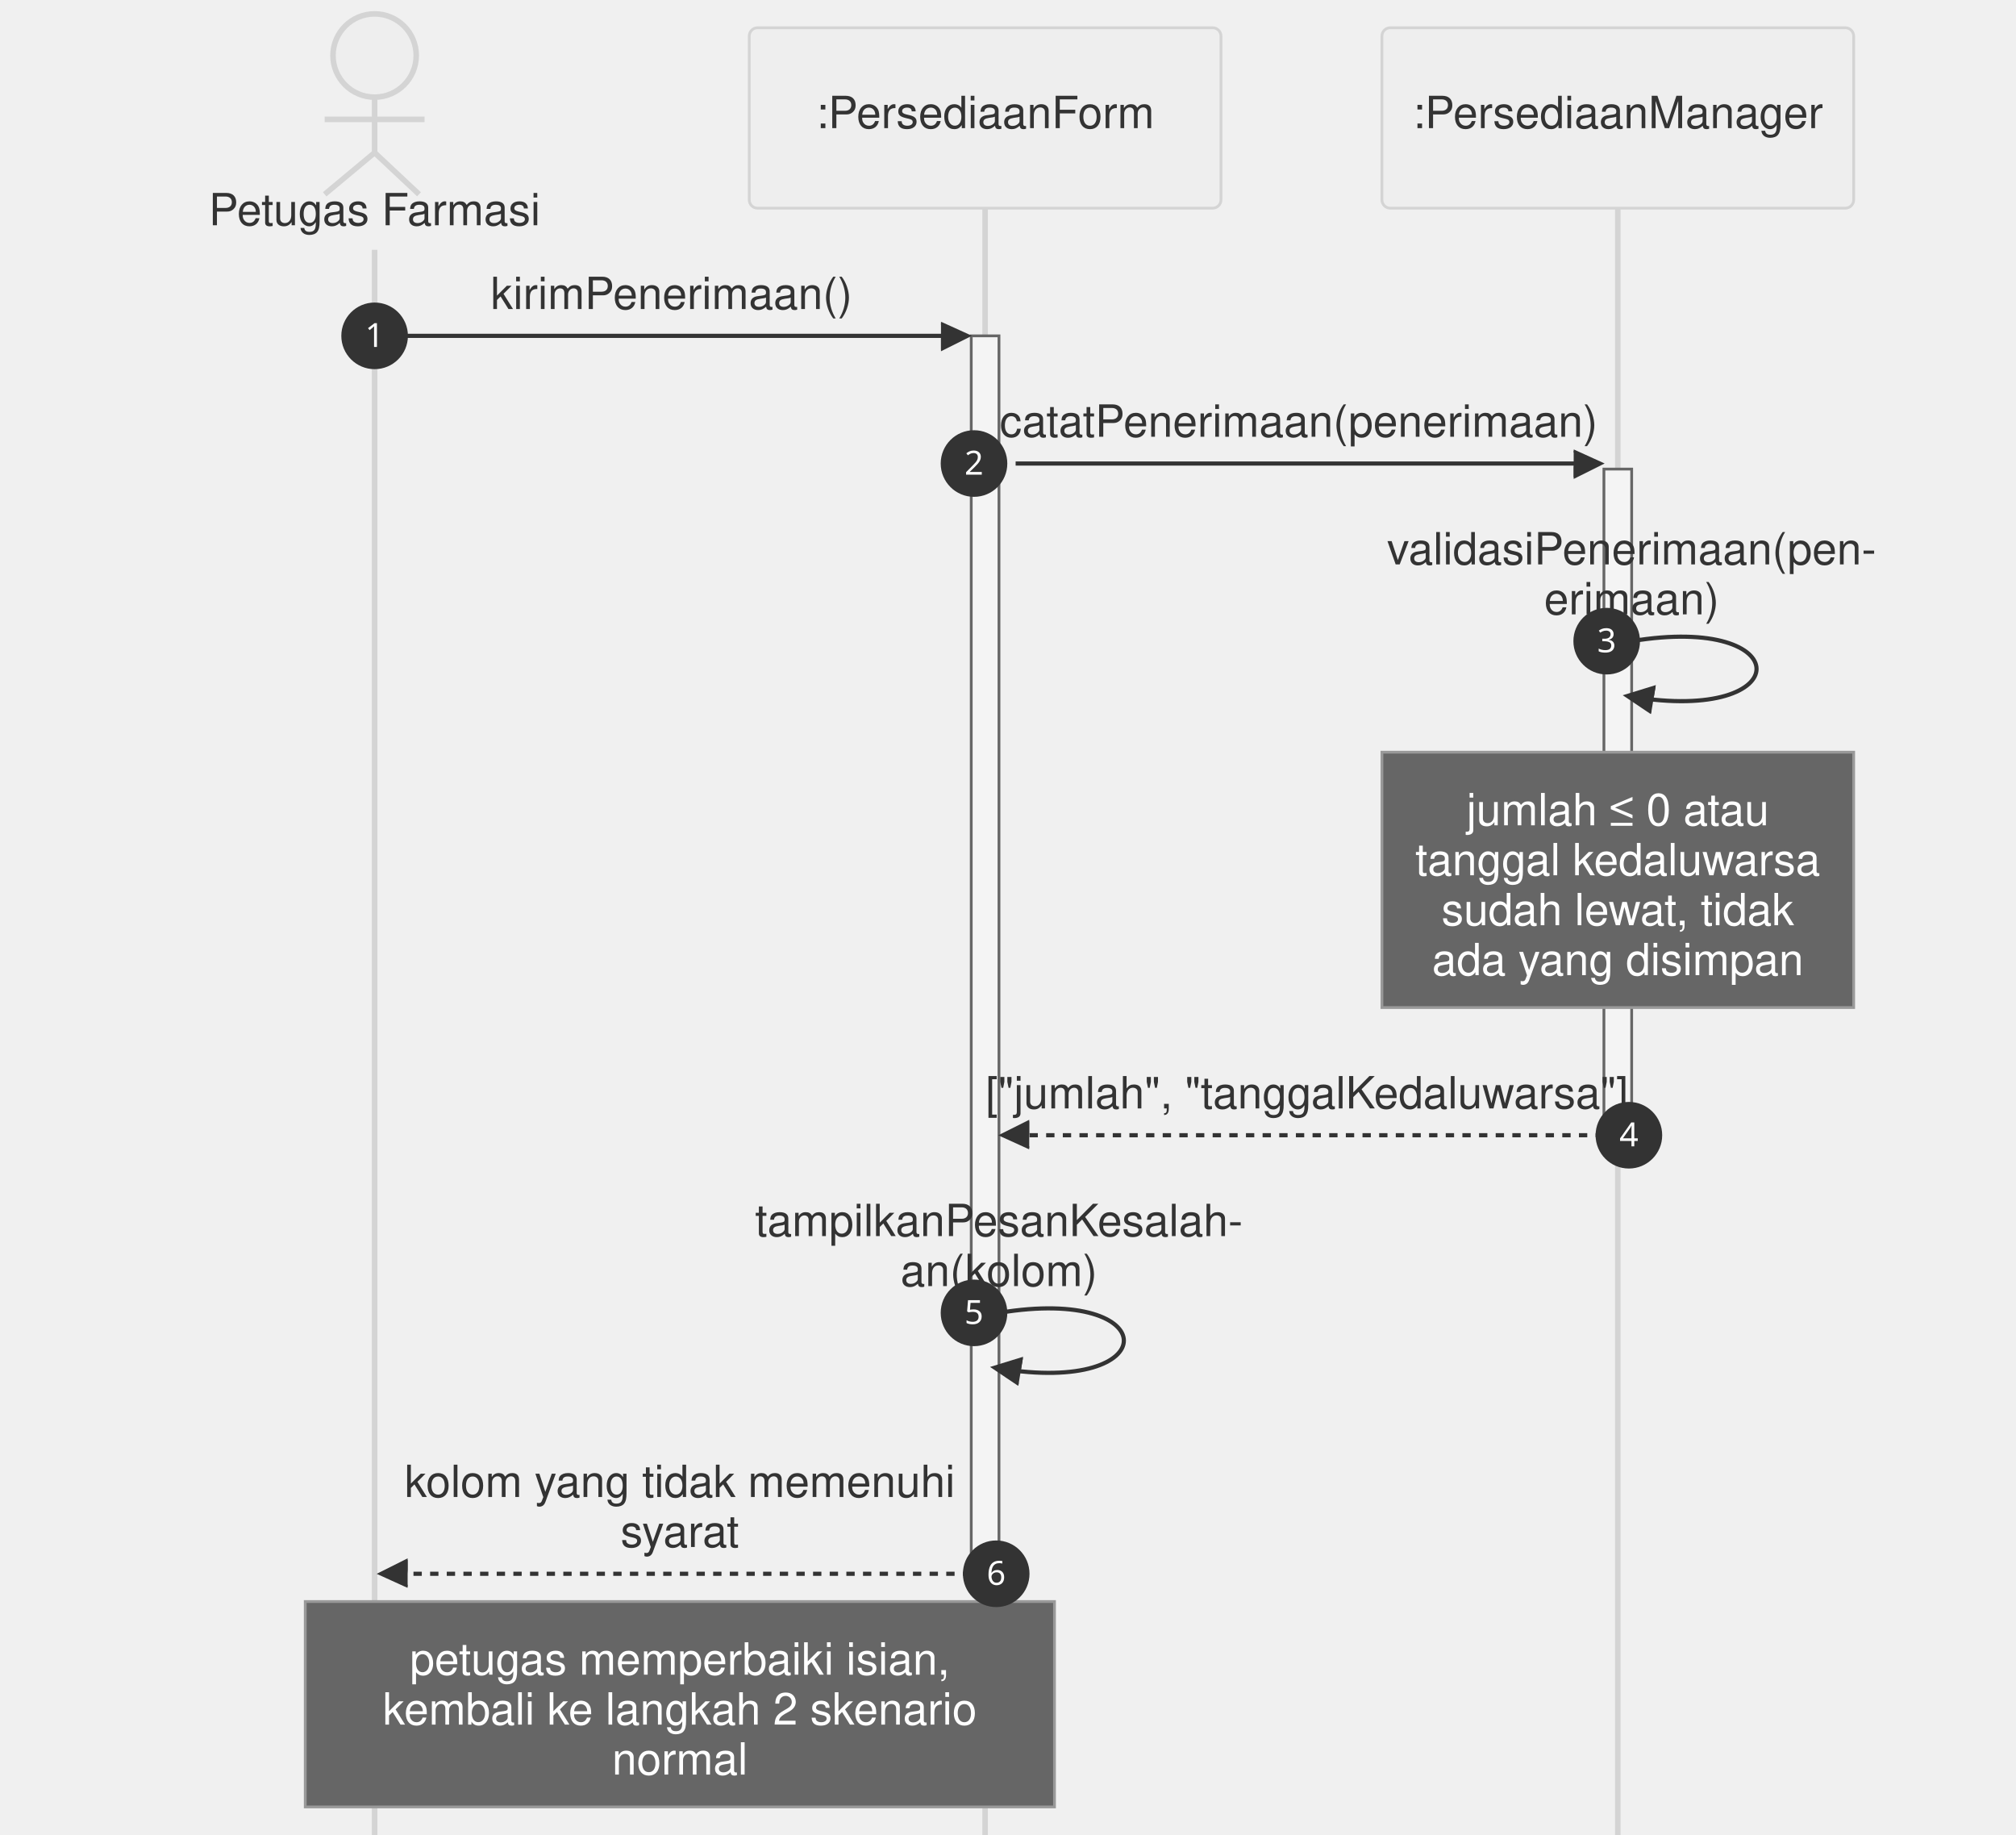
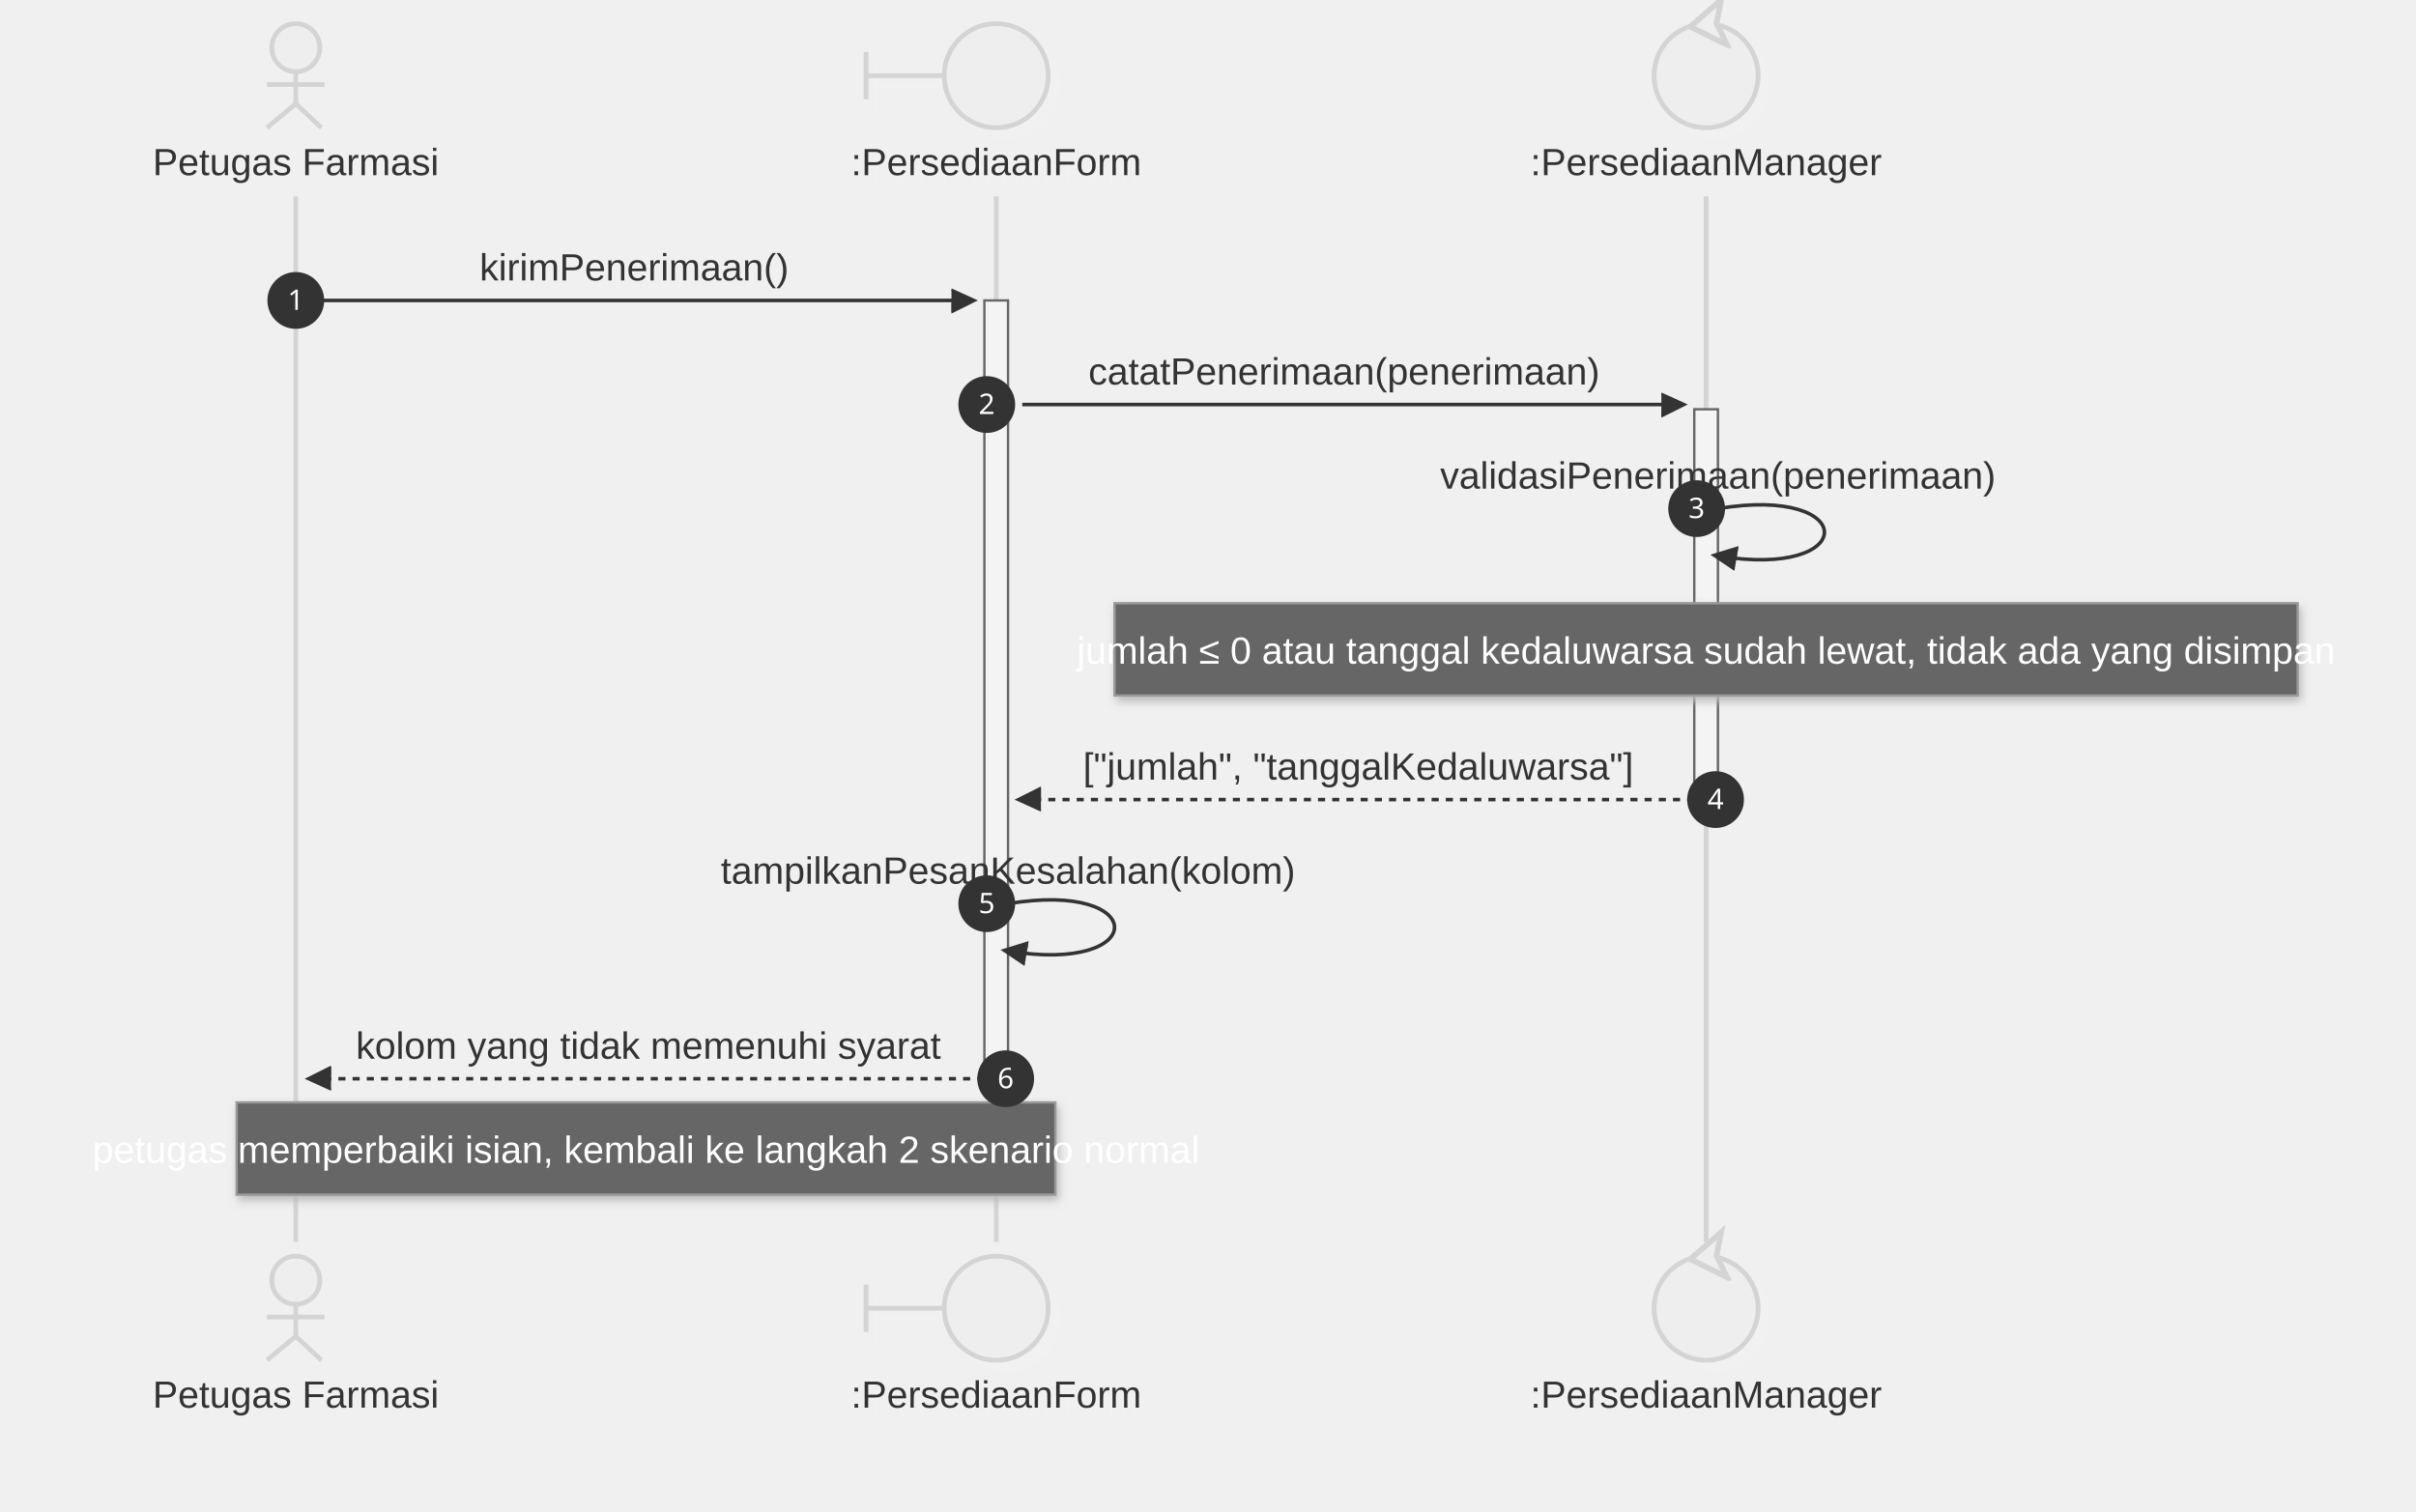
- <svg xmlns="http://www.w3.org/2000/svg" id="my-svg" width="100%" style="max-width: 726.5px; background-color: white;" viewBox="-50 -10 726.5 661" role="graphics-document document" aria-roledescription="sequence">
+ <svg xmlns="http://www.w3.org/2000/svg" id="my-svg" width="100%" style="max-width: 1021px; background-color: white;" viewBox="-50 -10 1021 639" role="graphics-document document" aria-roledescription="sequence">
+   <g />
+   <g />
+   <g />
  <g>
-     <line id="actor2" x1="533" y1="65" x2="533" y2="2000" class="actor-line 200" stroke-width="0.5px" stroke="#999" name="PersediaanManager" data-et="life-line" data-id="PersediaanManager" />
-     <g id="root-2" data-et="participant" data-type="participant" data-id="PersediaanManager">
-       <rect x="448" y="0" fill="#eaeaea" stroke="#666" width="170" height="65" name="PersediaanManager" rx="3" ry="3" class="actor actor-top" />
-       <text x="533" y="32.5" dominant-baseline="central" alignment-baseline="central" class="actor actor-box" style="text-anchor: middle; font-size: 16px; font-weight: 400; font-family: Helvetica, Arial, sans-serif;">
-         <tspan x="533" dy="0">:PersediaanManager</tspan>
-       </text>
-     </g>
+     <line id="actor2" x1="671" y1="73" x2="671" y2="515" class="actor-line 200" stroke-width="0.5px" stroke="#999" name="PersediaanManager" data-et="life-line" data-id="PersediaanManager" />
  </g>
  <g>
-     <line id="actor1" x1="305" y1="65" x2="305" y2="2000" class="actor-line 200" stroke-width="0.5px" stroke="#999" name="PersediaanForm" data-et="life-line" data-id="PersediaanForm" />
-     <g id="root-1" data-et="participant" data-type="participant" data-id="PersediaanForm">
-       <rect x="220" y="0" fill="#eaeaea" stroke="#666" width="170" height="65" name="PersediaanForm" rx="3" ry="3" class="actor actor-top" />
-       <text x="305" y="32.5" dominant-baseline="central" alignment-baseline="central" class="actor actor-box" style="text-anchor: middle; font-size: 16px; font-weight: 400; font-family: Helvetica, Arial, sans-serif;">
-         <tspan x="305" dy="0">:PersediaanForm</tspan>
-       </text>
-     </g>
+     <line id="actor1" x1="371" y1="73" x2="371" y2="515" class="actor-line 200" stroke-width="0.5px" stroke="#999" name="PersediaanForm" data-et="life-line" data-id="PersediaanForm" />
  </g>
  <g>
-     <line id="actor0" x1="85" y1="80" x2="85" y2="2000" class="actor-line 200" stroke-width="0.5px" stroke="#999" name="A" data-et="life-line" data-id="A" />
+     <line id="actor0" x1="75" y1="73" x2="75" y2="515" class="actor-line 200" stroke-width="0.5px" stroke="#999" name="A" data-et="life-line" data-id="A" />
  </g>
-   <style>#my-svg{font-family:Helvetica,Arial,sans-serif;font-size:16px;fill:#000000;}@keyframes edge-animation-frame{from{stroke-dashoffset:0;}}@keyframes dash{to{stroke-dashoffset:0;}}#my-svg .edge-animation-slow{stroke-dasharray:9,5!important;stroke-dashoffset:900;animation:dash 50s linear infinite;stroke-linecap:round;}#my-svg .edge-animation-fast{stroke-dasharray:9,5!important;stroke-dashoffset:900;animation:dash 20s linear infinite;stroke-linecap:round;}#my-svg .error-icon{fill:#552222;}#my-svg .error-text{fill:#552222;stroke:#552222;}#my-svg .edge-thickness-normal{stroke-width:1px;}#my-svg .edge-thickness-thick{stroke-width:3.5px;}#my-svg .edge-pattern-solid{stroke-dasharray:0;}#my-svg .edge-thickness-invisible{stroke-width:0;fill:none;}#my-svg .edge-pattern-dashed{stroke-dasharray:3;}#my-svg .edge-pattern-dotted{stroke-dasharray:2;}#my-svg .marker{fill:#666;stroke:#666;}#my-svg .marker.cross{stroke:#666;}#my-svg svg{font-family:Helvetica,Arial,sans-serif;font-size:16px;}#my-svg p{margin:0;}#my-svg .actor{stroke:hsl(0, 0%, 83%);fill:#eee;stroke-width:1;}#my-svg rect.actor.outer-path[data-look="neo"]{filter:drop-shadow( 1px 2px 2px rgba(185,185,185,1));}#my-svg rect.note[data-look="neo"]{stroke:#999;fill:#666;filter:drop-shadow( 1px 2px 2px rgba(185,185,185,1));}#my-svg text.actor&gt;tspan{fill:#333;stroke:none;}#my-svg .actor-line{stroke:hsl(0, 0%, 83%);}#my-svg .innerArc{stroke-width:1.5;stroke-dasharray:none;}#my-svg .messageLine0{stroke-width:1.5;stroke-dasharray:none;stroke:#333;}#my-svg .messageLine1{stroke-width:1.5;stroke-dasharray:2,2;stroke:#333;}#my-svg [id$="-arrowhead"] path{fill:#333;stroke:#333;}#my-svg .sequenceNumber{fill:white;}#my-svg [id$="-sequencenumber"]{fill:#333;}#my-svg [id$="-crosshead"] path{fill:#333;stroke:#333;}#my-svg .messageText{fill:#333;stroke:none;}#my-svg .labelBox{stroke:hsl(0, 0%, 83%);fill:#eee;filter:none;}#my-svg .labelText,#my-svg .labelText&gt;tspan{fill:#333;stroke:none;}#my-svg .loopText,#my-svg .loopText&gt;tspan{fill:#333;stroke:none;}#my-svg .sectionTitle,#my-svg .sectionTitle&gt;tspan{fill:#333;stroke:none;}#my-svg .loopLine{stroke-width:2px;stroke-dasharray:2,2;stroke:hsl(0, 0%, 83%);fill:hsl(0, 0%, 83%);}#my-svg .note{stroke:#999;fill:#666;}#my-svg .noteText,#my-svg .noteText&gt;tspan{fill:#fff;stroke:none;font-weight:normal;}#my-svg .activation0{fill:#f4f4f4;stroke:#666;}#my-svg .activation1{fill:#f4f4f4;stroke:#666;}#my-svg .activation2{fill:#f4f4f4;stroke:#666;}#my-svg .actorPopupMenu{position:absolute;}#my-svg .actorPopupMenuPanel{position:absolute;fill:#eee;box-shadow:0px 8px 16px 0px rgba(0,0,0,0.2);filter:drop-shadow(3px 5px 2px rgb(0 0 0 / 0.4));}#my-svg .actor-man circle,#my-svg line{fill:#eee;stroke-width:2px;}#my-svg g rect.rect{filter:drop-shadow( 1px 2px 2px rgba(185,185,185,1));stroke:#999;}#my-svg .node .neo-node{stroke:#999;}#my-svg [data-look="neo"].node rect,#my-svg [data-look="neo"].cluster rect,#my-svg [data-look="neo"].node polygon{stroke:url(#my-svg-gradient);filter:drop-shadow( 1px 2px 2px rgba(185,185,185,1));}#my-svg [data-look="neo"].swimlane.cluster rect{filter:none;}#my-svg [data-look="neo"].node path{stroke:url(#my-svg-gradient);stroke-width:1px;}#my-svg [data-look="neo"].node .outer-path{filter:drop-shadow( 1px 2px 2px rgba(185,185,185,1));}#my-svg [data-look="neo"].node .neo-line path{stroke:#999;filter:none;}#my-svg [data-look="neo"].node circle{stroke:url(#my-svg-gradient);filter:drop-shadow( 1px 2px 2px rgba(185,185,185,1));}#my-svg [data-look="neo"].node circle .state-start{fill:#000000;}#my-svg [data-look="neo"].icon-shape .icon{fill:url(#my-svg-gradient);filter:drop-shadow( 1px 2px 2px rgba(185,185,185,1));}#my-svg [data-look="neo"].icon-shape .icon-neo path{stroke:url(#my-svg-gradient);filter:drop-shadow( 1px 2px 2px rgba(185,185,185,1));}#my-svg :root{--mermaid-font-family:Helvetica,Arial,sans-serif;}</style>
+   <style>#my-svg{font-family:"trebuchet ms",verdana,arial,sans-serif;font-size:16px;fill:#000000;}@keyframes edge-animation-frame{from{stroke-dashoffset:0;}}@keyframes dash{to{stroke-dashoffset:0;}}#my-svg .edge-animation-slow{stroke-dasharray:9,5!important;stroke-dashoffset:900;animation:dash 50s linear infinite;stroke-linecap:round;}#my-svg .edge-animation-fast{stroke-dasharray:9,5!important;stroke-dashoffset:900;animation:dash 20s linear infinite;stroke-linecap:round;}#my-svg .error-icon{fill:#552222;}#my-svg .error-text{fill:#552222;stroke:#552222;}#my-svg .edge-thickness-normal{stroke-width:1px;}#my-svg .edge-thickness-thick{stroke-width:3.5px;}#my-svg .edge-pattern-solid{stroke-dasharray:0;}#my-svg .edge-thickness-invisible{stroke-width:0;fill:none;}#my-svg .edge-pattern-dashed{stroke-dasharray:3;}#my-svg .edge-pattern-dotted{stroke-dasharray:2;}#my-svg .marker{fill:#666;stroke:#666;}#my-svg .marker.cross{stroke:#666;}#my-svg svg{font-family:"trebuchet ms",verdana,arial,sans-serif;font-size:16px;}#my-svg p{margin:0;}#my-svg .actor{stroke:hsl(0, 0%, 83%);fill:#eee;stroke-width:1;}#my-svg rect.actor.outer-path[data-look="neo"]{filter:drop-shadow( 1px 2px 2px rgba(185,185,185,1));}#my-svg rect.note[data-look="neo"]{stroke:#999;fill:#666;filter:drop-shadow( 1px 2px 2px rgba(185,185,185,1));}#my-svg text.actor&gt;tspan{fill:#333;stroke:none;}#my-svg .actor-line{stroke:hsl(0, 0%, 83%);}#my-svg .innerArc{stroke-width:1.5;stroke-dasharray:none;}#my-svg .messageLine0{stroke-width:1.5;stroke-dasharray:none;stroke:#333;}#my-svg .messageLine1{stroke-width:1.5;stroke-dasharray:2,2;stroke:#333;}#my-svg [id$="-arrowhead"] path{fill:#333;stroke:#333;}#my-svg .sequenceNumber{fill:white;}#my-svg [id$="-sequencenumber"]{fill:#333;}#my-svg [id$="-crosshead"] path{fill:#333;stroke:#333;}#my-svg .messageText{fill:#333;stroke:none;}#my-svg .labelBox{stroke:hsl(0, 0%, 83%);fill:#eee;filter:drop-shadow( 1px 2px 2px rgba(185,185,185,1));}#my-svg .labelText,#my-svg .labelText&gt;tspan{fill:#333;stroke:none;}#my-svg .loopText,#my-svg .loopText&gt;tspan{fill:#333;stroke:none;}#my-svg .sectionTitle,#my-svg .sectionTitle&gt;tspan{fill:#333;stroke:none;}#my-svg .loopLine{stroke-width:2px;stroke-dasharray:2,2;stroke:hsl(0, 0%, 83%);fill:hsl(0, 0%, 83%);}#my-svg .note{stroke:#999;fill:#666;}#my-svg .noteText,#my-svg .noteText&gt;tspan{fill:#fff;stroke:none;}#my-svg .activation0{fill:#f4f4f4;stroke:#666;}#my-svg .activation1{fill:#f4f4f4;stroke:#666;}#my-svg .activation2{fill:#f4f4f4;stroke:#666;}#my-svg .actorPopupMenu{position:absolute;}#my-svg .actorPopupMenuPanel{position:absolute;fill:#eee;box-shadow:0px 8px 16px 0px rgba(0,0,0,0.2);filter:drop-shadow(3px 5px 2px rgb(0 0 0 / 0.4));}#my-svg .actor-man circle,#my-svg line{fill:#eee;stroke-width:2px;}#my-svg g rect.rect{filter:drop-shadow( 1px 2px 2px rgba(185,185,185,1));stroke:#999;}#my-svg .node .neo-node{stroke:#999;}#my-svg [data-look="neo"].node rect,#my-svg [data-look="neo"].cluster rect,#my-svg [data-look="neo"].node polygon{stroke:url(#my-svg-gradient);filter:drop-shadow( 1px 2px 2px rgba(185,185,185,1));}#my-svg [data-look="neo"].swimlane.cluster rect{filter:none;}#my-svg [data-look="neo"].node path{stroke:url(#my-svg-gradient);stroke-width:1px;}#my-svg [data-look="neo"].node .outer-path{filter:drop-shadow( 1px 2px 2px rgba(185,185,185,1));}#my-svg [data-look="neo"].node .neo-line path{stroke:#999;filter:none;}#my-svg [data-look="neo"].node circle{stroke:url(#my-svg-gradient);filter:drop-shadow( 1px 2px 2px rgba(185,185,185,1));}#my-svg [data-look="neo"].node circle .state-start{fill:#000000;}#my-svg [data-look="neo"].icon-shape .icon{fill:url(#my-svg-gradient);filter:drop-shadow( 1px 2px 2px rgba(185,185,185,1));}#my-svg [data-look="neo"].icon-shape .icon-neo path{stroke:url(#my-svg-gradient);filter:drop-shadow( 1px 2px 2px rgba(185,185,185,1));}#my-svg :root{--mermaid-font-family:"trebuchet ms",verdana,arial,sans-serif;}</style>
  <g />
  <defs>
    <symbol id="my-svg-computer" width="24" height="24">
      <path transform="scale(.5)" d="M2 2v13h20v-13h-20zm18 11h-16v-9h16v9zm-10.228 6l.466-1h3.524l.467 1h-4.457zm14.228 3h-24l2-6h2.104l-1.33 4h18.45l-1.297-4h2.073l2 6zm-5-10h-14v-7h14v7z" />
    </symbol>
  </defs>
  <defs>
    <symbol id="my-svg-database" fill-rule="evenodd" clip-rule="evenodd">
      <path transform="scale(.5)" d="M12.258.001l.256.004.255.005.253.008.251.01.249.012.247.015.246.016.242.019.241.02.239.023.236.024.233.027.231.028.229.031.225.032.223.034.22.036.217.038.214.04.211.041.208.043.205.045.201.046.198.048.194.05.191.051.187.053.183.054.18.056.175.057.172.059.168.06.163.061.16.063.155.064.15.066.074.033.073.033.071.034.07.034.069.035.068.035.067.035.066.035.064.036.064.036.062.036.06.036.06.037.058.037.058.037.055.038.055.038.053.038.052.038.051.039.05.039.048.039.047.039.045.04.044.04.043.04.041.04.04.041.039.041.037.041.036.041.034.041.033.042.032.042.03.042.029.042.027.042.026.043.024.043.023.043.021.043.02.043.018.044.017.043.015.044.013.044.012.044.011.045.009.044.007.045.006.045.004.045.002.045.001.045v17l-.001.045-.002.045-.004.045-.006.045-.007.045-.009.044-.011.045-.012.044-.013.044-.015.044-.017.043-.018.044-.02.043-.021.043-.023.043-.024.043-.026.043-.027.042-.029.042-.03.042-.032.042-.033.042-.034.041-.036.041-.037.041-.039.041-.04.041-.041.04-.043.04-.044.04-.045.04-.047.039-.048.039-.05.039-.051.039-.052.038-.053.038-.055.038-.055.038-.058.037-.058.037-.06.037-.06.036-.062.036-.064.036-.064.036-.066.035-.067.035-.068.035-.069.035-.07.034-.071.034-.073.033-.074.033-.15.066-.155.064-.16.063-.163.061-.168.06-.172.059-.175.057-.18.056-.183.054-.187.053-.191.051-.194.05-.198.048-.201.046-.205.045-.208.043-.211.041-.214.04-.217.038-.22.036-.223.034-.225.032-.229.031-.231.028-.233.027-.236.024-.239.023-.241.02-.242.019-.246.016-.247.015-.249.012-.251.01-.253.008-.255.005-.256.004-.258.001-.258-.001-.256-.004-.255-.005-.253-.008-.251-.01-.249-.012-.247-.015-.245-.016-.243-.019-.241-.02-.238-.023-.236-.024-.234-.027-.231-.028-.228-.031-.226-.032-.223-.034-.22-.036-.217-.038-.214-.04-.211-.041-.208-.043-.204-.045-.201-.046-.198-.048-.195-.05-.19-.051-.187-.053-.184-.054-.179-.056-.176-.057-.172-.059-.167-.06-.164-.061-.159-.063-.155-.064-.151-.066-.074-.033-.072-.033-.072-.034-.07-.034-.069-.035-.068-.035-.067-.035-.066-.035-.064-.036-.063-.036-.062-.036-.061-.036-.06-.037-.058-.037-.057-.037-.056-.038-.055-.038-.053-.038-.052-.038-.051-.039-.049-.039-.049-.039-.046-.039-.046-.04-.044-.04-.043-.04-.041-.04-.04-.041-.039-.041-.037-.041-.036-.041-.034-.041-.033-.042-.032-.042-.03-.042-.029-.042-.027-.042-.026-.043-.024-.043-.023-.043-.021-.043-.02-.043-.018-.044-.017-.043-.015-.044-.013-.044-.012-.044-.011-.045-.009-.044-.007-.045-.006-.045-.004-.045-.002-.045-.001-.045v-17l.001-.045.002-.045.004-.045.006-.045.007-.045.009-.044.011-.045.012-.044.013-.044.015-.044.017-.043.018-.044.02-.043.021-.043.023-.043.024-.043.026-.043.027-.042.029-.042.03-.042.032-.042.033-.042.034-.041.036-.041.037-.041.039-.041.04-.041.041-.04.043-.04.044-.04.046-.04.046-.039.049-.039.049-.039.051-.039.052-.038.053-.038.055-.038.056-.038.057-.037.058-.037.06-.037.061-.036.062-.036.063-.036.064-.036.066-.035.067-.035.068-.035.069-.035.07-.034.072-.034.072-.033.074-.033.151-.066.155-.064.159-.063.164-.061.167-.06.172-.059.176-.057.179-.056.184-.054.187-.053.19-.051.195-.05.198-.048.201-.046.204-.045.208-.043.211-.041.214-.04.217-.038.22-.036.223-.034.226-.032.228-.031.231-.028.234-.027.236-.024.238-.023.241-.02.243-.019.245-.016.247-.015.249-.012.251-.01.253-.008.255-.005.256-.004.258-.001.258.001zm-9.258 20.499v.01l.001.021.003.021.004.022.005.021.006.022.007.022.009.023.01.022.011.023.012.023.013.023.015.023.016.024.017.023.018.024.019.024.021.024.022.025.023.024.024.025.052.049.056.05.061.051.066.051.07.051.075.051.079.052.084.052.088.052.092.052.097.052.102.051.105.052.11.052.114.051.119.051.123.051.127.05.131.05.135.05.139.048.144.049.147.047.152.047.155.047.16.045.163.045.167.043.171.043.176.041.178.041.183.039.187.039.19.037.194.035.197.035.202.033.204.031.209.03.212.029.216.027.219.025.222.024.226.021.23.02.233.018.236.016.24.015.243.012.246.01.249.008.253.005.256.004.259.001.26-.001.257-.004.254-.005.25-.008.247-.011.244-.012.241-.014.237-.016.233-.018.231-.021.226-.021.224-.024.22-.026.216-.027.212-.028.21-.031.205-.031.202-.034.198-.034.194-.036.191-.037.187-.039.183-.04.179-.04.175-.042.172-.043.168-.044.163-.045.16-.046.155-.046.152-.047.148-.048.143-.049.139-.049.136-.05.131-.05.126-.05.123-.051.118-.052.114-.051.11-.052.106-.052.101-.052.096-.052.092-.052.088-.053.083-.051.079-.052.074-.052.07-.051.065-.051.06-.051.056-.05.051-.05.023-.024.023-.025.021-.024.02-.024.019-.024.018-.024.017-.024.015-.023.014-.024.013-.023.012-.023.01-.023.01-.022.008-.022.006-.022.006-.022.004-.022.004-.021.001-.021.001-.021v-4.127l-.077.055-.08.053-.083.054-.085.053-.087.052-.09.052-.093.051-.095.05-.097.05-.1.049-.102.049-.105.048-.106.047-.109.047-.111.046-.114.045-.115.045-.118.044-.12.043-.122.042-.124.042-.126.041-.128.04-.13.04-.132.038-.134.038-.135.037-.138.037-.139.035-.142.035-.143.034-.144.033-.147.032-.148.031-.15.03-.151.03-.153.029-.154.027-.156.027-.158.026-.159.025-.161.024-.162.023-.163.022-.165.021-.166.02-.167.019-.169.018-.169.017-.171.016-.173.015-.173.014-.175.013-.175.012-.177.011-.178.01-.179.008-.179.008-.181.006-.182.005-.182.004-.184.003-.184.002h-.37l-.184-.002-.184-.003-.182-.004-.182-.005-.181-.006-.179-.008-.179-.008-.178-.01-.176-.011-.176-.012-.175-.013-.173-.014-.172-.015-.171-.016-.17-.017-.169-.018-.167-.019-.166-.02-.165-.021-.163-.022-.162-.023-.161-.024-.159-.025-.157-.026-.156-.027-.155-.027-.153-.029-.151-.03-.15-.03-.148-.031-.146-.032-.145-.033-.143-.034-.141-.035-.14-.035-.137-.037-.136-.037-.134-.038-.132-.038-.13-.04-.128-.04-.126-.041-.124-.042-.122-.042-.12-.044-.117-.043-.116-.045-.113-.045-.112-.046-.109-.047-.106-.047-.105-.048-.102-.049-.1-.049-.097-.05-.095-.05-.093-.052-.09-.051-.087-.052-.085-.053-.083-.054-.08-.054-.077-.054v4.127zm0-5.654v.011l.001.021.003.021.004.021.005.022.006.022.007.022.009.022.01.022.011.023.012.023.013.023.015.024.016.023.017.024.018.024.019.024.021.024.022.024.023.025.024.024.052.05.056.05.061.05.066.051.07.051.075.052.079.051.084.052.088.052.092.052.097.052.102.052.105.052.11.051.114.051.119.052.123.05.127.051.131.05.135.049.139.049.144.048.147.048.152.047.155.046.16.045.163.045.167.044.171.042.176.042.178.04.183.04.187.038.19.037.194.036.197.034.202.033.204.032.209.03.212.028.216.027.219.025.222.024.226.022.23.02.233.018.236.016.24.014.243.012.246.01.249.008.253.006.256.003.259.001.26-.001.257-.003.254-.006.25-.008.247-.01.244-.012.241-.015.237-.016.233-.018.231-.02.226-.022.224-.024.22-.025.216-.027.212-.029.21-.03.205-.032.202-.033.198-.035.194-.036.191-.037.187-.039.183-.039.179-.041.175-.042.172-.043.168-.044.163-.045.16-.045.155-.047.152-.047.148-.048.143-.048.139-.05.136-.049.131-.05.126-.051.123-.051.118-.051.114-.052.11-.052.106-.052.101-.052.096-.052.092-.052.088-.052.083-.052.079-.052.074-.051.07-.052.065-.051.06-.05.056-.051.051-.049.023-.025.023-.024.021-.025.02-.024.019-.024.018-.024.017-.024.015-.023.014-.023.013-.024.012-.022.01-.023.01-.023.008-.022.006-.022.006-.022.004-.021.004-.022.001-.021.001-.021v-4.139l-.077.054-.08.054-.083.054-.085.052-.087.053-.09.051-.093.051-.095.051-.097.05-.1.049-.102.049-.105.048-.106.047-.109.047-.111.046-.114.045-.115.044-.118.044-.12.044-.122.042-.124.042-.126.041-.128.04-.13.039-.132.039-.134.038-.135.037-.138.036-.139.036-.142.035-.143.033-.144.033-.147.033-.148.031-.15.03-.151.03-.153.028-.154.028-.156.027-.158.026-.159.025-.161.024-.162.023-.163.022-.165.021-.166.02-.167.019-.169.018-.169.017-.171.016-.173.015-.173.014-.175.013-.175.012-.177.011-.178.009-.179.009-.179.007-.181.007-.182.005-.182.004-.184.003-.184.002h-.37l-.184-.002-.184-.003-.182-.004-.182-.005-.181-.007-.179-.007-.179-.009-.178-.009-.176-.011-.176-.012-.175-.013-.173-.014-.172-.015-.171-.016-.17-.017-.169-.018-.167-.019-.166-.02-.165-.021-.163-.022-.162-.023-.161-.024-.159-.025-.157-.026-.156-.027-.155-.028-.153-.028-.151-.03-.15-.03-.148-.031-.146-.033-.145-.033-.143-.033-.141-.035-.14-.036-.137-.036-.136-.037-.134-.038-.132-.039-.13-.039-.128-.04-.126-.041-.124-.042-.122-.043-.12-.043-.117-.044-.116-.044-.113-.046-.112-.046-.109-.046-.106-.047-.105-.048-.102-.049-.1-.049-.097-.05-.095-.051-.093-.051-.09-.051-.087-.053-.085-.052-.083-.054-.08-.054-.077-.054v4.139zm0-5.666v.011l.001.02.003.022.004.021.005.022.006.021.007.022.009.023.01.022.011.023.012.023.013.023.015.023.016.024.017.024.018.023.019.024.021.025.022.024.023.024.024.025.052.05.056.05.061.05.066.051.07.051.075.052.079.051.084.052.088.052.092.052.097.052.102.052.105.051.11.052.114.051.119.051.123.051.127.05.131.05.135.05.139.049.144.048.147.048.152.047.155.046.16.045.163.045.167.043.171.043.176.042.178.04.183.04.187.038.19.037.194.036.197.034.202.033.204.032.209.03.212.028.216.027.219.025.222.024.226.021.23.02.233.018.236.017.24.014.243.012.246.01.249.008.253.006.256.003.259.001.26-.001.257-.003.254-.006.25-.008.247-.01.244-.013.241-.014.237-.016.233-.018.231-.02.226-.022.224-.024.22-.025.216-.027.212-.029.21-.03.205-.032.202-.033.198-.035.194-.036.191-.037.187-.039.183-.039.179-.041.175-.042.172-.043.168-.044.163-.045.16-.045.155-.047.152-.047.148-.048.143-.049.139-.049.136-.049.131-.051.126-.05.123-.051.118-.052.114-.051.11-.052.106-.052.101-.052.096-.052.092-.052.088-.052.083-.052.079-.052.074-.052.07-.051.065-.051.06-.051.056-.05.051-.049.023-.025.023-.025.021-.024.02-.024.019-.024.018-.024.017-.024.015-.023.014-.024.013-.023.012-.023.01-.022.01-.023.008-.022.006-.022.006-.022.004-.022.004-.021.001-.021.001-.021v-4.153l-.077.054-.08.054-.083.053-.085.053-.087.053-.09.051-.093.051-.095.051-.097.05-.1.049-.102.048-.105.048-.106.048-.109.046-.111.046-.114.046-.115.044-.118.044-.12.043-.122.043-.124.042-.126.041-.128.04-.13.039-.132.039-.134.038-.135.037-.138.036-.139.036-.142.034-.143.034-.144.033-.147.032-.148.032-.15.03-.151.03-.153.028-.154.028-.156.027-.158.026-.159.024-.161.024-.162.023-.163.023-.165.021-.166.02-.167.019-.169.018-.169.017-.171.016-.173.015-.173.014-.175.013-.175.012-.177.01-.178.01-.179.009-.179.007-.181.006-.182.006-.182.004-.184.003-.184.001-.185.001-.185-.001-.184-.001-.184-.003-.182-.004-.182-.006-.181-.006-.179-.007-.179-.009-.178-.01-.176-.01-.176-.012-.175-.013-.173-.014-.172-.015-.171-.016-.17-.017-.169-.018-.167-.019-.166-.02-.165-.021-.163-.023-.162-.023-.161-.024-.159-.024-.157-.026-.156-.027-.155-.028-.153-.028-.151-.03-.15-.03-.148-.032-.146-.032-.145-.033-.143-.034-.141-.034-.14-.036-.137-.036-.136-.037-.134-.038-.132-.039-.13-.039-.128-.041-.126-.041-.124-.041-.122-.043-.12-.043-.117-.044-.116-.044-.113-.046-.112-.046-.109-.046-.106-.048-.105-.048-.102-.048-.1-.05-.097-.049-.095-.051-.093-.051-.09-.052-.087-.052-.085-.053-.083-.053-.08-.054-.077-.054v4.153zm8.74-8.179l-.257.004-.254.005-.25.008-.247.011-.244.012-.241.014-.237.016-.233.018-.231.021-.226.022-.224.023-.22.026-.216.027-.212.028-.21.031-.205.032-.202.033-.198.034-.194.036-.191.038-.187.038-.183.04-.179.041-.175.042-.172.043-.168.043-.163.045-.16.046-.155.046-.152.048-.148.048-.143.048-.139.049-.136.05-.131.05-.126.051-.123.051-.118.051-.114.052-.11.052-.106.052-.101.052-.096.052-.092.052-.088.052-.083.052-.079.052-.074.051-.07.052-.065.051-.06.05-.056.05-.051.05-.023.025-.023.024-.021.024-.02.025-.019.024-.018.024-.017.023-.015.024-.014.023-.013.023-.012.023-.01.023-.01.022-.008.022-.006.023-.006.021-.004.022-.004.021-.001.021-.001.021.001.021.001.021.004.021.004.022.006.021.006.023.008.022.01.022.01.023.012.023.013.023.014.023.015.024.017.023.018.024.019.024.02.025.021.024.023.024.023.025.051.05.056.05.06.05.065.051.07.052.074.051.079.052.083.052.088.052.092.052.096.052.101.052.106.052.11.052.114.052.118.051.123.051.126.051.131.05.136.05.139.049.143.048.148.048.152.048.155.046.16.046.163.045.168.043.172.043.175.042.179.041.183.04.187.038.191.038.194.036.198.034.202.033.205.032.21.031.212.028.216.027.22.026.224.023.226.022.231.021.233.018.237.016.241.014.244.012.247.011.25.008.254.005.257.004.26.001.26-.001.257-.004.254-.005.25-.008.247-.011.244-.012.241-.014.237-.016.233-.018.231-.021.226-.022.224-.023.22-.026.216-.027.212-.028.21-.031.205-.032.202-.033.198-.034.194-.036.191-.038.187-.038.183-.04.179-.041.175-.042.172-.043.168-.043.163-.045.16-.046.155-.046.152-.048.148-.048.143-.048.139-.049.136-.05.131-.05.126-.051.123-.051.118-.051.114-.052.11-.052.106-.052.101-.052.096-.052.092-.052.088-.052.083-.052.079-.052.074-.051.07-.052.065-.051.06-.05.056-.05.051-.05.023-.025.023-.024.021-.024.02-.025.019-.024.018-.024.017-.023.015-.024.014-.023.013-.023.012-.023.01-.023.01-.022.008-.022.006-.023.006-.021.004-.022.004-.021.001-.021.001-.021-.001-.021-.001-.021-.004-.021-.004-.022-.006-.021-.006-.023-.008-.022-.01-.022-.01-.023-.012-.023-.013-.023-.014-.023-.015-.024-.017-.023-.018-.024-.019-.024-.02-.025-.021-.024-.023-.024-.023-.025-.051-.05-.056-.05-.06-.05-.065-.051-.07-.052-.074-.051-.079-.052-.083-.052-.088-.052-.092-.052-.096-.052-.101-.052-.106-.052-.11-.052-.114-.052-.118-.051-.123-.051-.126-.051-.131-.05-.136-.05-.139-.049-.143-.048-.148-.048-.152-.048-.155-.046-.16-.046-.163-.045-.168-.043-.172-.043-.175-.042-.179-.041-.183-.04-.187-.038-.191-.038-.194-.036-.198-.034-.202-.033-.205-.032-.21-.031-.212-.028-.216-.027-.22-.026-.224-.023-.226-.022-.231-.021-.233-.018-.237-.016-.241-.014-.244-.012-.247-.011-.25-.008-.254-.005-.257-.004-.26-.001-.26.001z" />
    </symbol>
  </defs>
  <defs>
    <symbol id="my-svg-clock" width="24" height="24">
      <path transform="scale(.5)" d="M12 2c5.514 0 10 4.486 10 10s-4.486 10-10 10-10-4.486-10-10 4.486-10 10-10zm0-2c-6.627 0-12 5.373-12 12s5.373 12 12 12 12-5.373 12-12-5.373-12-12-12zm5.848 12.459c.202.038.202.333.001.372-1.907.361-6.045 1.111-6.547 1.111-.719 0-1.301-.582-1.301-1.301 0-.512.77-5.447 1.125-7.445.034-.192.312-.181.343.014l.985 6.238 5.394 1.011z" />
    </symbol>
  </defs>
  <defs>
    <marker id="my-svg-arrowhead" refX="7.9" refY="5" markerUnits="userSpaceOnUse" markerWidth="12" markerHeight="12" orient="auto-start-reverse">
      <path d="M -1 0 L 10 5 L 0 10 z" />
    </marker>
  </defs>
  <defs>
    <marker id="my-svg-crosshead" markerWidth="15" markerHeight="8" orient="auto" refX="4" refY="4.5">
      <path fill="none" stroke="#000000" stroke-width="1pt" d="M 1,2 L 6,7 M 6,2 L 1,7" style="stroke-dasharray: 0, 0;" />
    </marker>
  </defs>
  <defs>
    <marker id="my-svg-filled-head" refX="15.5" refY="7" markerWidth="20" markerHeight="28" orient="auto">
      <path d="M 18,7 L9,13 L14,7 L9,1 Z" />
    </marker>
  </defs>
  <defs>
    <marker id="my-svg-sequencenumber" refX="15" refY="15" markerWidth="60" markerHeight="40" orient="auto">
      <circle cx="15" cy="15" r="6" />
    </marker>
  </defs>
  <defs>
    <marker id="my-svg-solidTopArrowHead" refX="7.9" refY="7.25" markerUnits="userSpaceOnUse" markerWidth="12" markerHeight="12" orient="auto-start-reverse">
      <path d="M 0 0 L 10 8 L 0 8 z" />
    </marker>
  </defs>
  <defs>
    <marker id="my-svg-solidBottomArrowHead" refX="7.9" refY="0.75" markerUnits="userSpaceOnUse" markerWidth="12" markerHeight="12" orient="auto-start-reverse">
      <path d="M 0 0 L 10 0 L 0 8 z" />
    </marker>
  </defs>
  <defs>
    <marker id="my-svg-stickTopArrowHead" refX="7.5" refY="7" markerUnits="userSpaceOnUse" markerWidth="12" markerHeight="12" orient="auto-start-reverse">
      <path d="M 0 0 L 7 7" stroke="black" stroke-width="1.5" fill="none" />
    </marker>
  </defs>
  <defs>
    <marker id="my-svg-stickBottomArrowHead" refX="7.5" refY="0" markerUnits="userSpaceOnUse" markerWidth="12" markerHeight="12" orient="auto-start-reverse">
      <path d="M 0 7 L 7 0" stroke="black" stroke-width="1.5" fill="none" />
    </marker>
  </defs>
+   <defs>
+     <filter id="my-svg-drop-shadow" height="130%" width="130%">
+       <feDropShadow dx="4" dy="4" stdDeviation="0" flood-opacity="0.06" flood-color="#FFFFFF" />
+     </filter>
+   </defs>
  <g>
-     <rect x="300" y="111" fill="#EDF2AE" stroke="#666" width="10" height="446" class="activation0" />
+     <rect x="366" y="117" fill="#EDF2AE" stroke="#666" width="10" height="329" class="activation0" data-look="neo" />
  </g>
  <g>
-     <rect x="528" y="159" fill="#EDF2AE" stroke="#666" width="10" height="240" class="activation0" />
+     <rect x="666" y="163" fill="#EDF2AE" stroke="#666" width="10" height="165" class="activation0" data-look="neo" />
  </g>
  <g data-et="note" data-id="i6">
-     <rect x="448" y="261" fill="#EDF2AE" stroke="#666" width="170" height="92" class="note" />
-     <text x="533" y="266" text-anchor="middle" dominant-baseline="middle" alignment-baseline="middle" class="noteText" dy="1em" style="font-family: Helvetica, Arial, sans-serif; font-size: 16px; font-weight: 400;">
-       <tspan x="533">jumlah ≤ 0 atau</tspan>
-     </text>
-     <text x="533" y="284" text-anchor="middle" dominant-baseline="middle" alignment-baseline="middle" class="noteText" dy="1em" style="font-family: Helvetica, Arial, sans-serif; font-size: 16px; font-weight: 400;">
-       <tspan x="533">tanggal kedaluwarsa</tspan>
-     </text>
-     <text x="533" y="302" text-anchor="middle" dominant-baseline="middle" alignment-baseline="middle" class="noteText" dy="1em" style="font-family: Helvetica, Arial, sans-serif; font-size: 16px; font-weight: 400;">
-       <tspan x="533">sudah lewat, tidak</tspan>
-     </text>
-     <text x="533" y="320" text-anchor="middle" dominant-baseline="middle" alignment-baseline="middle" class="noteText" dy="1em" style="font-family: Helvetica, Arial, sans-serif; font-size: 16px; font-weight: 400;">
-       <tspan x="533">ada yang disimpan</tspan>
+     <rect x="421" y="245" fill="#EDF2AE" stroke="#666" width="500" height="39" class="note" data-look="neo" />
+     <text x="671" y="250" text-anchor="middle" dominant-baseline="middle" alignment-baseline="middle" class="noteText" dy="1em" style="font-size: 16px; font-weight: 400;">
+       <tspan x="671">jumlah ≤ 0 atau tanggal kedaluwarsa sudah lewat, tidak ada yang disimpan</tspan>
    </text>
  </g>
  <g data-et="note" data-id="i12">
-     <rect x="60" y="567" fill="#EDF2AE" stroke="#666" width="270" height="74" class="note" />
-     <text x="195" y="572" text-anchor="middle" dominant-baseline="middle" alignment-baseline="middle" class="noteText" dy="1em" style="font-family: Helvetica, Arial, sans-serif; font-size: 16px; font-weight: 400;">
-       <tspan x="195">petugas memperbaiki isian,</tspan>
-     </text>
-     <text x="195" y="590" text-anchor="middle" dominant-baseline="middle" alignment-baseline="middle" class="noteText" dy="1em" style="font-family: Helvetica, Arial, sans-serif; font-size: 16px; font-weight: 400;">
-       <tspan x="195">kembali ke langkah 2 skenario</tspan>
-     </text>
-     <text x="195" y="608" text-anchor="middle" dominant-baseline="middle" alignment-baseline="middle" class="noteText" dy="1em" style="font-family: Helvetica, Arial, sans-serif; font-size: 16px; font-weight: 400;">
-       <tspan x="195">normal</tspan>
+     <rect x="50" y="456" fill="#EDF2AE" stroke="#666" width="346" height="39" class="note" data-look="neo" />
+     <text x="223" y="461" text-anchor="middle" dominant-baseline="middle" alignment-baseline="middle" class="noteText" dy="1em" style="font-size: 16px; font-weight: 400;">
+       <tspan x="223">petugas memperbaiki isian, kembali ke langkah 2 skenario normal</tspan>
    </text>
  </g>
  <g class="actor-man actor-top" name="A" data-et="participant" data-type="actor" data-id="A" style="stroke: rgb(212, 212, 212);">
-     <line id="actor-man-torso0" x1="85" y1="25" x2="85" y2="45" />
-     <line id="actor-man-arms0" x1="67" y1="33" x2="103" y2="33" />
-     <line x1="67" y1="60" x2="85" y2="45" />
-     <line x1="85" y1="45" x2="101" y2="60" />
-     <circle cx="85" cy="10" r="15" width="170" height="65" />
-     <text x="85" y="67.5" dominant-baseline="central" alignment-baseline="central" class="actor actor-man" style="text-anchor: middle; font-size: 16px; font-weight: 400; font-family: Helvetica, Arial, sans-serif;">
-       <tspan x="85" dy="0">Petugas Farmasi</tspan>
+     <line id="actor-man-torso0" x1="75" y1="20.308" x2="75" y2="33.846" />
+     <line id="actor-man-arms0" x1="62.815" y1="25.723" x2="87.185" y2="25.723" />
+     <line x1="62.815" y1="44" x2="75" y2="33.846" />
+     <line x1="75" y1="33.846" x2="85.831" y2="44" />
+     <circle cx="75" cy="10.154" r="10.154" width="150" height="73" />
+     <text x="75" y="58.5" dominant-baseline="central" alignment-baseline="central" class="actor actor-man" style="text-anchor: middle; font-size: 16px; font-weight: 400;">
+       <tspan x="75" dy="0">Petugas Farmasi</tspan>
    </text>
  </g>
-   <text x="192" y="80" text-anchor="middle" dominant-baseline="middle" alignment-baseline="middle" class="messageText" dy="1em" style="font-family: Helvetica, Arial, sans-serif; font-size: 16px; font-weight: 400;">kirimPenerimaan()</text>
-   <line x1="92" y1="111" x2="297" y2="111" class="messageLine0" data-et="message" data-id="i1" data-from="A" data-to="PersediaanForm" stroke-width="2" stroke="none" marker-end="url(#my-svg-arrowhead)" style="fill: none;" />
-   <line x1="85" y1="111" x2="85" y2="111" stroke-width="0" marker-start="url(#my-svg-sequencenumber)" />
-   <text x="85" y="115" font-family="sans-serif" font-size="12px" text-anchor="middle" class="sequenceNumber">1</text>
-   <text x="418" y="126" text-anchor="middle" dominant-baseline="middle" alignment-baseline="middle" class="messageText" dy="1em" style="font-family: Helvetica, Arial, sans-serif; font-size: 16px; font-weight: 400;">catatPenerimaan(penerimaan)</text>
-   <line x1="316" y1="157" x2="525" y2="157" class="messageLine0" data-et="message" data-id="i3" data-from="PersediaanForm" data-to="PersediaanManager" stroke-width="2" stroke="none" marker-end="url(#my-svg-arrowhead)" style="fill: none;" />
-   <line x1="301" y1="157" x2="301" y2="157" stroke-width="0" marker-start="url(#my-svg-sequencenumber)" />
-   <text x="301" y="161" font-family="sans-serif" font-size="12px" text-anchor="middle" class="sequenceNumber">2</text>
-   <text x="538" y="172" text-anchor="middle" dominant-baseline="middle" alignment-baseline="middle" class="messageText" dy="1em" style="font-family: Helvetica, Arial, sans-serif; font-size: 16px; font-weight: 400;">validasiPenerimaan(pen-</text>
-   <text x="538" y="190" text-anchor="middle" dominant-baseline="middle" alignment-baseline="middle" class="messageText" dy="1em" style="font-family: Helvetica, Arial, sans-serif; font-size: 16px; font-weight: 400;">erimaan)</text>
-   <path d="M 538,221 C 598,211 598,251 538,241" class="messageLine0" data-et="message" data-id="i5" data-from="PersediaanManager" data-to="PersediaanManager" stroke-width="2" stroke="none" marker-end="url(#my-svg-arrowhead)" x1="544" style="fill: none;" />
-   <line x1="529" y1="221" x2="529" y2="221" stroke-width="0" marker-start="url(#my-svg-sequencenumber)" />
-   <text x="529" y="225" font-family="sans-serif" font-size="12px" text-anchor="middle" class="sequenceNumber">3</text>
-   <text x="421" y="368" text-anchor="middle" dominant-baseline="middle" alignment-baseline="middle" class="messageText" dy="1em" style="font-family: Helvetica, Arial, sans-serif; font-size: 16px; font-weight: 400;">["jumlah", "tanggalKedaluwarsa"]</text>
-   <line x1="534" y1="399" x2="313" y2="399" class="messageLine1" data-et="message" data-id="i7" data-from="PersediaanManager" data-to="PersediaanForm" stroke-width="2" stroke="none" marker-end="url(#my-svg-arrowhead)" style="stroke-dasharray: 3, 3; fill: none;" />
-   <line x1="537" y1="399" x2="537" y2="399" stroke-width="0" marker-start="url(#my-svg-sequencenumber)" />
-   <text x="537" y="403" font-family="sans-serif" font-size="12px" text-anchor="middle" class="sequenceNumber">4</text>
-   <text x="310" y="414" text-anchor="middle" dominant-baseline="middle" alignment-baseline="middle" class="messageText" dy="1em" style="font-family: Helvetica, Arial, sans-serif; font-size: 16px; font-weight: 400;">tampilkanPesanKesalah-</text>
-   <text x="310" y="432" text-anchor="middle" dominant-baseline="middle" alignment-baseline="middle" class="messageText" dy="1em" style="font-family: Helvetica, Arial, sans-serif; font-size: 16px; font-weight: 400;">an(kolom)</text>
-   <path d="M 310,463 C 370,453 370,493 310,483" class="messageLine0" data-et="message" data-id="i9" data-from="PersediaanForm" data-to="PersediaanForm" stroke-width="2" stroke="none" marker-end="url(#my-svg-arrowhead)" x1="316" style="fill: none;" />
-   <line x1="301" y1="463" x2="301" y2="463" stroke-width="0" marker-start="url(#my-svg-sequencenumber)" />
-   <text x="301" y="467" font-family="sans-serif" font-size="12px" text-anchor="middle" class="sequenceNumber">5</text>
-   <text x="195" y="508" text-anchor="middle" dominant-baseline="middle" alignment-baseline="middle" class="messageText" dy="1em" style="font-family: Helvetica, Arial, sans-serif; font-size: 16px; font-weight: 400;">kolom yang tidak memenuhi</text>
-   <text x="195" y="526" text-anchor="middle" dominant-baseline="middle" alignment-baseline="middle" class="messageText" dy="1em" style="font-family: Helvetica, Arial, sans-serif; font-size: 16px; font-weight: 400;">syarat</text>
-   <line x1="306" y1="557" x2="89" y2="557" class="messageLine1" data-et="message" data-id="i10" data-from="PersediaanForm" data-to="A" stroke-width="2" stroke="none" marker-end="url(#my-svg-arrowhead)" style="stroke-dasharray: 3, 3; fill: none;" />
-   <line x1="309" y1="557" x2="309" y2="557" stroke-width="0" marker-start="url(#my-svg-sequencenumber)" />
-   <text x="309" y="561" font-family="sans-serif" font-size="12px" text-anchor="middle" class="sequenceNumber">6</text>
+   <g class="actor-man actor-top" name="PersediaanForm" filter="url(#my-svg-drop-shadow)" data-et="participant" data-type="boundary" data-id="PersediaanForm" style="stroke: rgb(212, 212, 212);">
+     <line id="actor-man-torso1" x1="316" y1="22" x2="356" y2="22" />
+     <line id="actor-man-arms1" x1="316" y1="12" x2="316" y2="32" />
+     <circle cx="371" cy="22" r="22" />
+     <text x="371" y="58.5" dominant-baseline="central" alignment-baseline="central" class="actor actor-man" style="text-anchor: middle; font-size: 16px; font-weight: 400;">
+       <tspan x="371" dy="0">:PersediaanForm</tspan>
+     </text>
+   </g>
+   <g class="actor-man actor-top" name="PersediaanManager" data-et="participant" data-type="control" data-id="PersediaanManager" style="stroke: rgb(212, 212, 212); fill: rgb(238, 238, 238);">
+     <defs>
+       <marker id="my-svg-filled-head-control" refX="11" refY="5.8" markerWidth="20" markerHeight="28" orient="172.5" stroke-width="1.2">
+         <path d="M 14.4 5.6 L 7.2 10.4 L 8.8 5.6 L 7.2 0.8 Z" />
+       </marker>
+     </defs>
+     <circle cx="671" cy="22" r="22" filter="url(#my-svg-drop-shadow)" />
+     <line marker-end="url(#my-svg-filled-head-control)" transform="translate(671, 0)" />
+     <text x="671" y="58.5" dominant-baseline="central" alignment-baseline="central" class="actor actor-man" style="text-anchor: middle; font-size: 16px; font-weight: 400;">
+       <tspan x="671" dy="0">:PersediaanManager</tspan>
+     </text>
+   </g>
+   <text x="218" y="88" text-anchor="middle" dominant-baseline="middle" alignment-baseline="middle" class="messageText" dy="1em" style="font-size: 16px; font-weight: 400;">kirimPenerimaan()</text>
+   <line x1="82" y1="117" x2="360" y2="117" class="messageLine0" data-et="message" data-id="i1" data-from="A" data-to="PersediaanForm" stroke-width="2" stroke="none" marker-end="url(#my-svg-arrowhead)" style="fill: none;" />
+   <line x1="75" y1="117" x2="75" y2="117" stroke-width="0" marker-start="url(#my-svg-sequencenumber)" />
+   <text x="75" y="121" font-family="sans-serif" font-size="12px" text-anchor="middle" class="sequenceNumber">1</text>
+   <text x="518" y="132" text-anchor="middle" dominant-baseline="middle" alignment-baseline="middle" class="messageText" dy="1em" style="font-size: 16px; font-weight: 400;">catatPenerimaan(penerimaan)</text>
+   <line x1="382" y1="161" x2="660" y2="161" class="messageLine0" data-et="message" data-id="i3" data-from="PersediaanForm" data-to="PersediaanManager" stroke-width="2" stroke="none" marker-end="url(#my-svg-arrowhead)" style="fill: none;" />
+   <line x1="367" y1="161" x2="367" y2="161" stroke-width="0" marker-start="url(#my-svg-sequencenumber)" />
+   <text x="367" y="165" font-family="sans-serif" font-size="12px" text-anchor="middle" class="sequenceNumber">2</text>
+   <text x="676" y="176" text-anchor="middle" dominant-baseline="middle" alignment-baseline="middle" class="messageText" dy="1em" style="font-size: 16px; font-weight: 400;">validasiPenerimaan(penerimaan)</text>
+   <path d="M 676,205 C 736,195 736,235 676,225" class="messageLine0" data-et="message" data-id="i5" data-from="PersediaanManager" data-to="PersediaanManager" stroke-width="2" stroke="none" marker-end="url(#my-svg-arrowhead)" x1="682" style="fill: none;" />
+   <line x1="667" y1="205" x2="667" y2="205" stroke-width="0" marker-start="url(#my-svg-sequencenumber)" />
+   <text x="667" y="209" font-family="sans-serif" font-size="12px" text-anchor="middle" class="sequenceNumber">3</text>
+   <text x="524" y="299" text-anchor="middle" dominant-baseline="middle" alignment-baseline="middle" class="messageText" dy="1em" style="font-size: 16px; font-weight: 400;">["jumlah", "tanggalKedaluwarsa"]</text>
+   <line x1="672" y1="328" x2="382" y2="328" class="messageLine1" data-et="message" data-id="i7" data-from="PersediaanManager" data-to="PersediaanForm" stroke-width="2" stroke="none" marker-end="url(#my-svg-arrowhead)" style="stroke-dasharray: 3, 3; fill: none;" />
+   <line x1="675" y1="328" x2="675" y2="328" stroke-width="0" marker-start="url(#my-svg-sequencenumber)" />
+   <text x="675" y="332" font-family="sans-serif" font-size="12px" text-anchor="middle" class="sequenceNumber">4</text>
+   <text x="376" y="343" text-anchor="middle" dominant-baseline="middle" alignment-baseline="middle" class="messageText" dy="1em" style="font-size: 16px; font-weight: 400;">tampilkanPesanKesalahan(kolom)</text>
+   <path d="M 376,372 C 436,362 436,402 376,392" class="messageLine0" data-et="message" data-id="i9" data-from="PersediaanForm" data-to="PersediaanForm" stroke-width="2" stroke="none" marker-end="url(#my-svg-arrowhead)" x1="382" style="fill: none;" />
+   <line x1="367" y1="372" x2="367" y2="372" stroke-width="0" marker-start="url(#my-svg-sequencenumber)" />
+   <text x="367" y="376" font-family="sans-serif" font-size="12px" text-anchor="middle" class="sequenceNumber">5</text>
+   <text x="224" y="417" text-anchor="middle" dominant-baseline="middle" alignment-baseline="middle" class="messageText" dy="1em" style="font-size: 16px; font-weight: 400;">kolom yang tidak memenuhi syarat</text>
+   <line x1="372" y1="446" x2="82" y2="446" class="messageLine1" data-et="message" data-id="i10" data-from="PersediaanForm" data-to="A" stroke-width="2" stroke="none" marker-end="url(#my-svg-arrowhead)" style="stroke-dasharray: 3, 3; fill: none;" />
+   <line x1="375" y1="446" x2="375" y2="446" stroke-width="0" marker-start="url(#my-svg-sequencenumber)" />
+   <text x="375" y="450" font-family="sans-serif" font-size="12px" text-anchor="middle" class="sequenceNumber">6</text>
+   <g class="actor-man actor-bottom" name="A" style="stroke: rgb(212, 212, 212);">
+     <line id="actor-man-torso2" x1="75" y1="541.308" x2="75" y2="554.846" />
+     <line id="actor-man-arms2" x1="62.815" y1="546.723" x2="87.185" y2="546.723" />
+     <line x1="62.815" y1="565" x2="75" y2="554.846" />
+     <line x1="75" y1="554.846" x2="85.831" y2="565" />
+     <circle cx="75" cy="531.154" r="10.154" width="150" height="73" />
+     <text x="75" y="579.5" dominant-baseline="central" alignment-baseline="central" class="actor actor-man" style="text-anchor: middle; font-size: 16px; font-weight: 400;">
+       <tspan x="75" dy="0">Petugas Farmasi</tspan>
+     </text>
+   </g>
+   <g class="actor-man actor-bottom" name="PersediaanForm" filter="url(#my-svg-drop-shadow)" style="stroke: rgb(212, 212, 212);">
+     <line id="actor-man-torso2" x1="316" y1="543" x2="356" y2="543" />
+     <line id="actor-man-arms2" x1="316" y1="533" x2="316" y2="553" />
+     <circle cx="371" cy="543" r="22" />
+     <text x="371" y="579.5" dominant-baseline="central" alignment-baseline="central" class="actor actor-man" style="text-anchor: middle; font-size: 16px; font-weight: 400;">
+       <tspan x="371" dy="0">:PersediaanForm</tspan>
+     </text>
+   </g>
+   <g class="actor-man actor-bottom" name="PersediaanManager" style="stroke: rgb(212, 212, 212); fill: rgb(238, 238, 238);">
+     <defs>
+       <marker id="my-svg-filled-head-control" refX="11" refY="5.8" markerWidth="20" markerHeight="28" orient="172.5" stroke-width="1.2">
+         <path d="M 14.4 5.6 L 7.2 10.4 L 8.8 5.6 L 7.2 0.8 Z" />
+       </marker>
+     </defs>
+     <circle cx="671" cy="543" r="22" filter="url(#my-svg-drop-shadow)" />
+     <line marker-end="url(#my-svg-filled-head-control)" transform="translate(671, 521)" />
+     <text x="671" y="579.5" dominant-baseline="central" alignment-baseline="central" class="actor actor-man" style="text-anchor: middle; font-size: 16px; font-weight: 400;">
+       <tspan x="671" dy="0">:PersediaanManager</tspan>
+     </text>
+   </g>
</svg>
